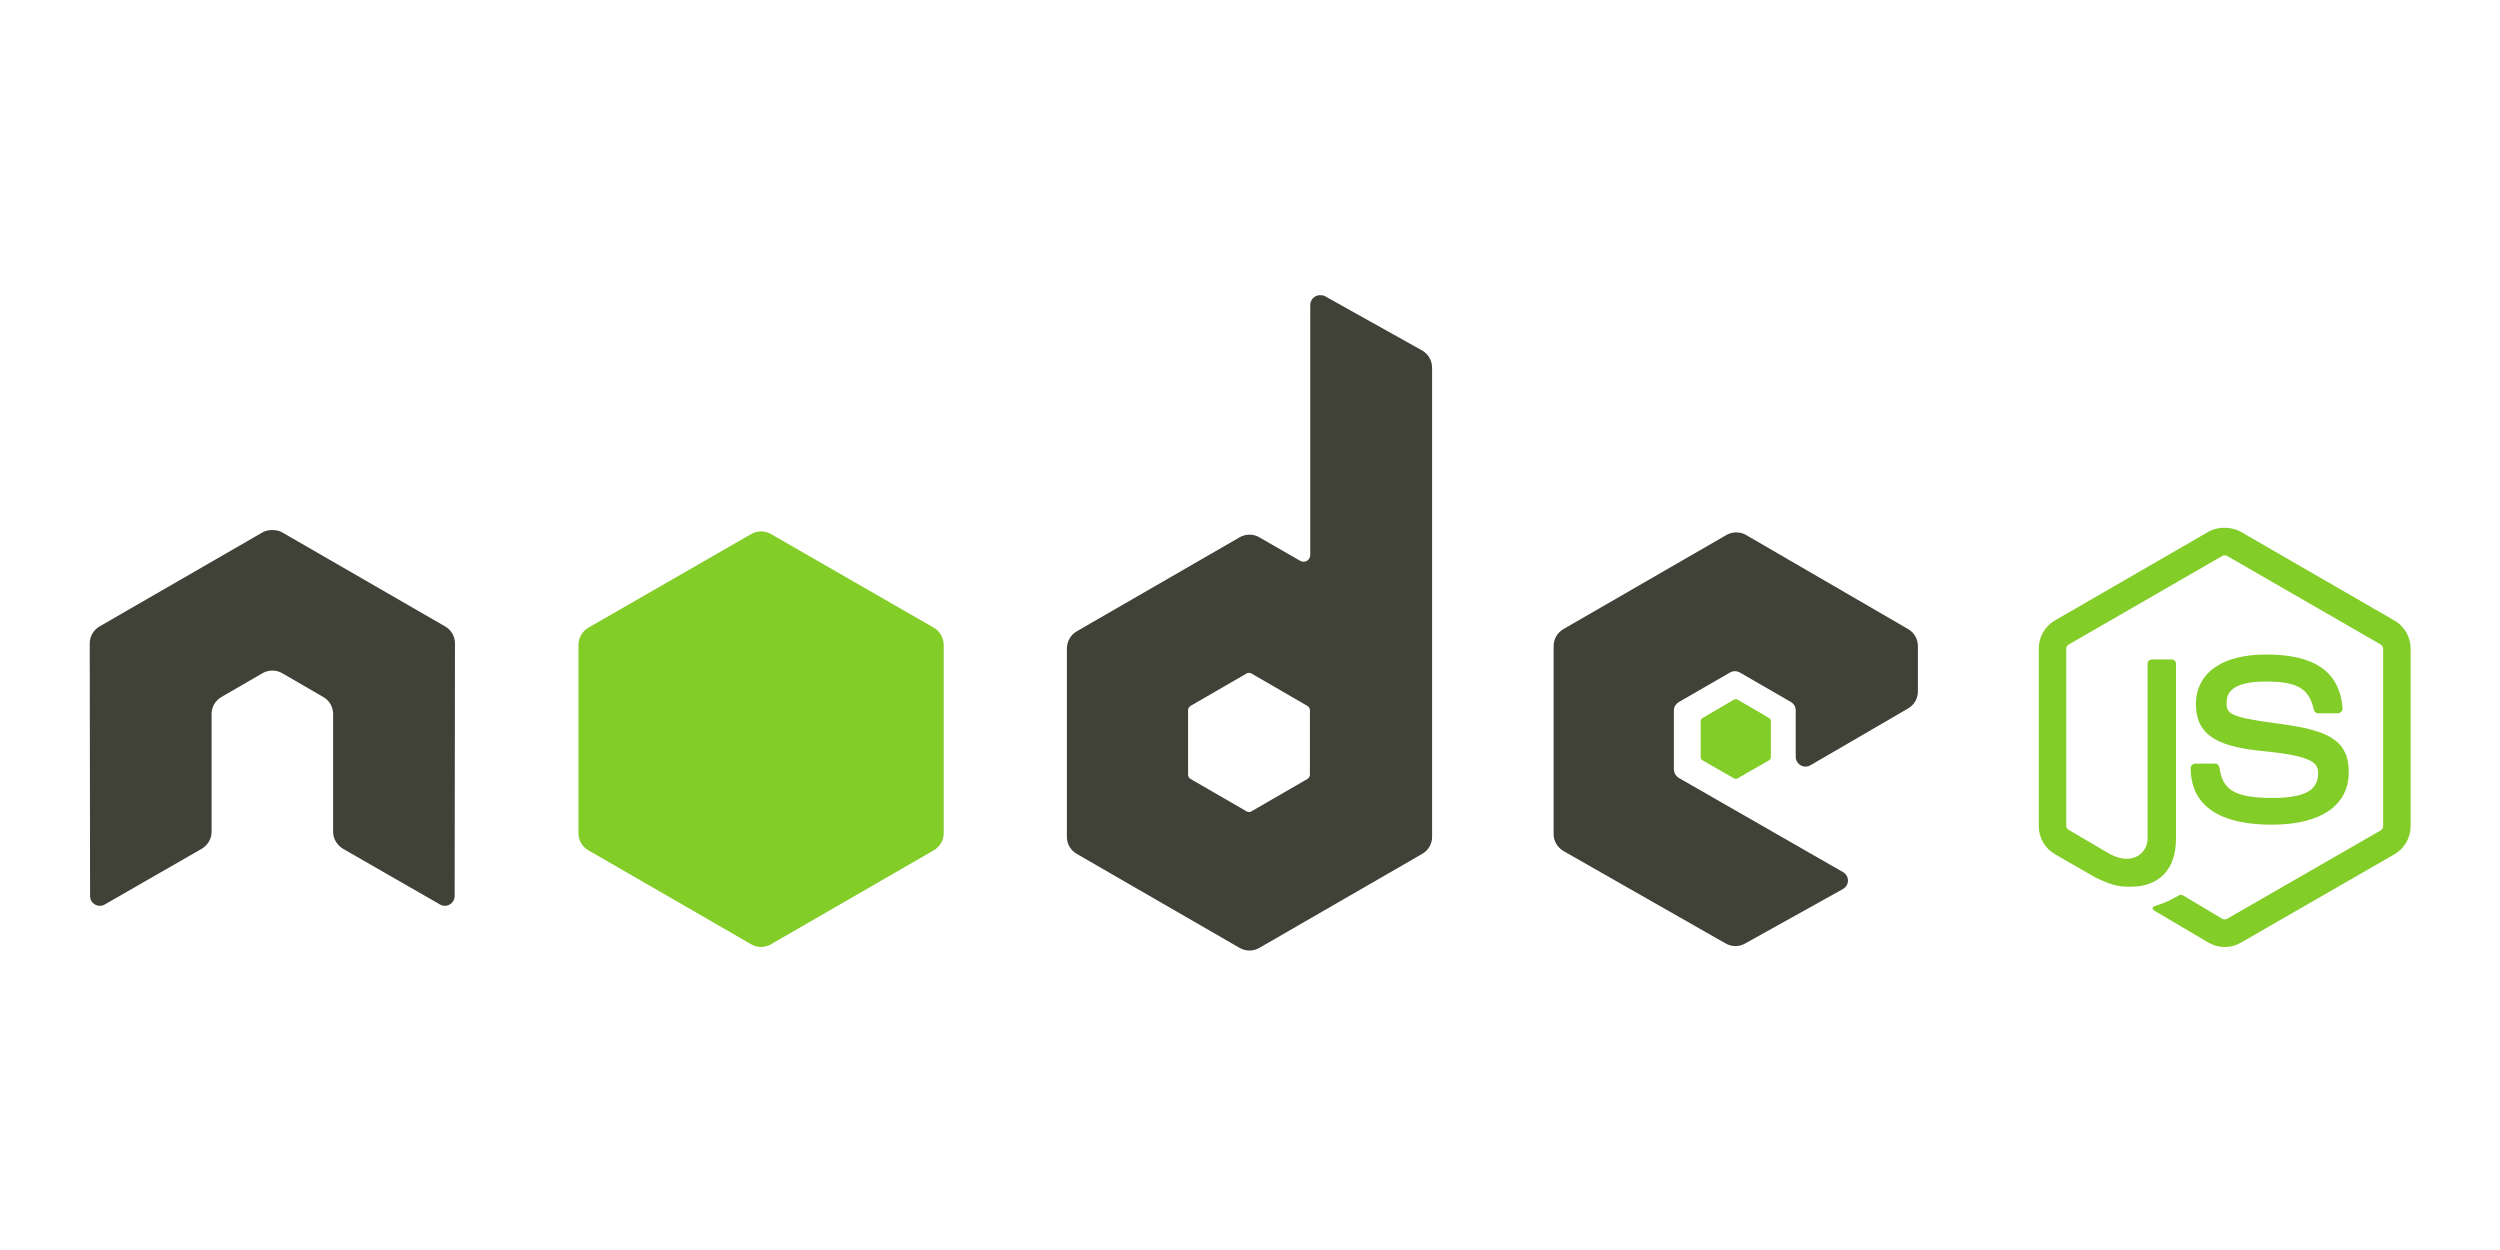
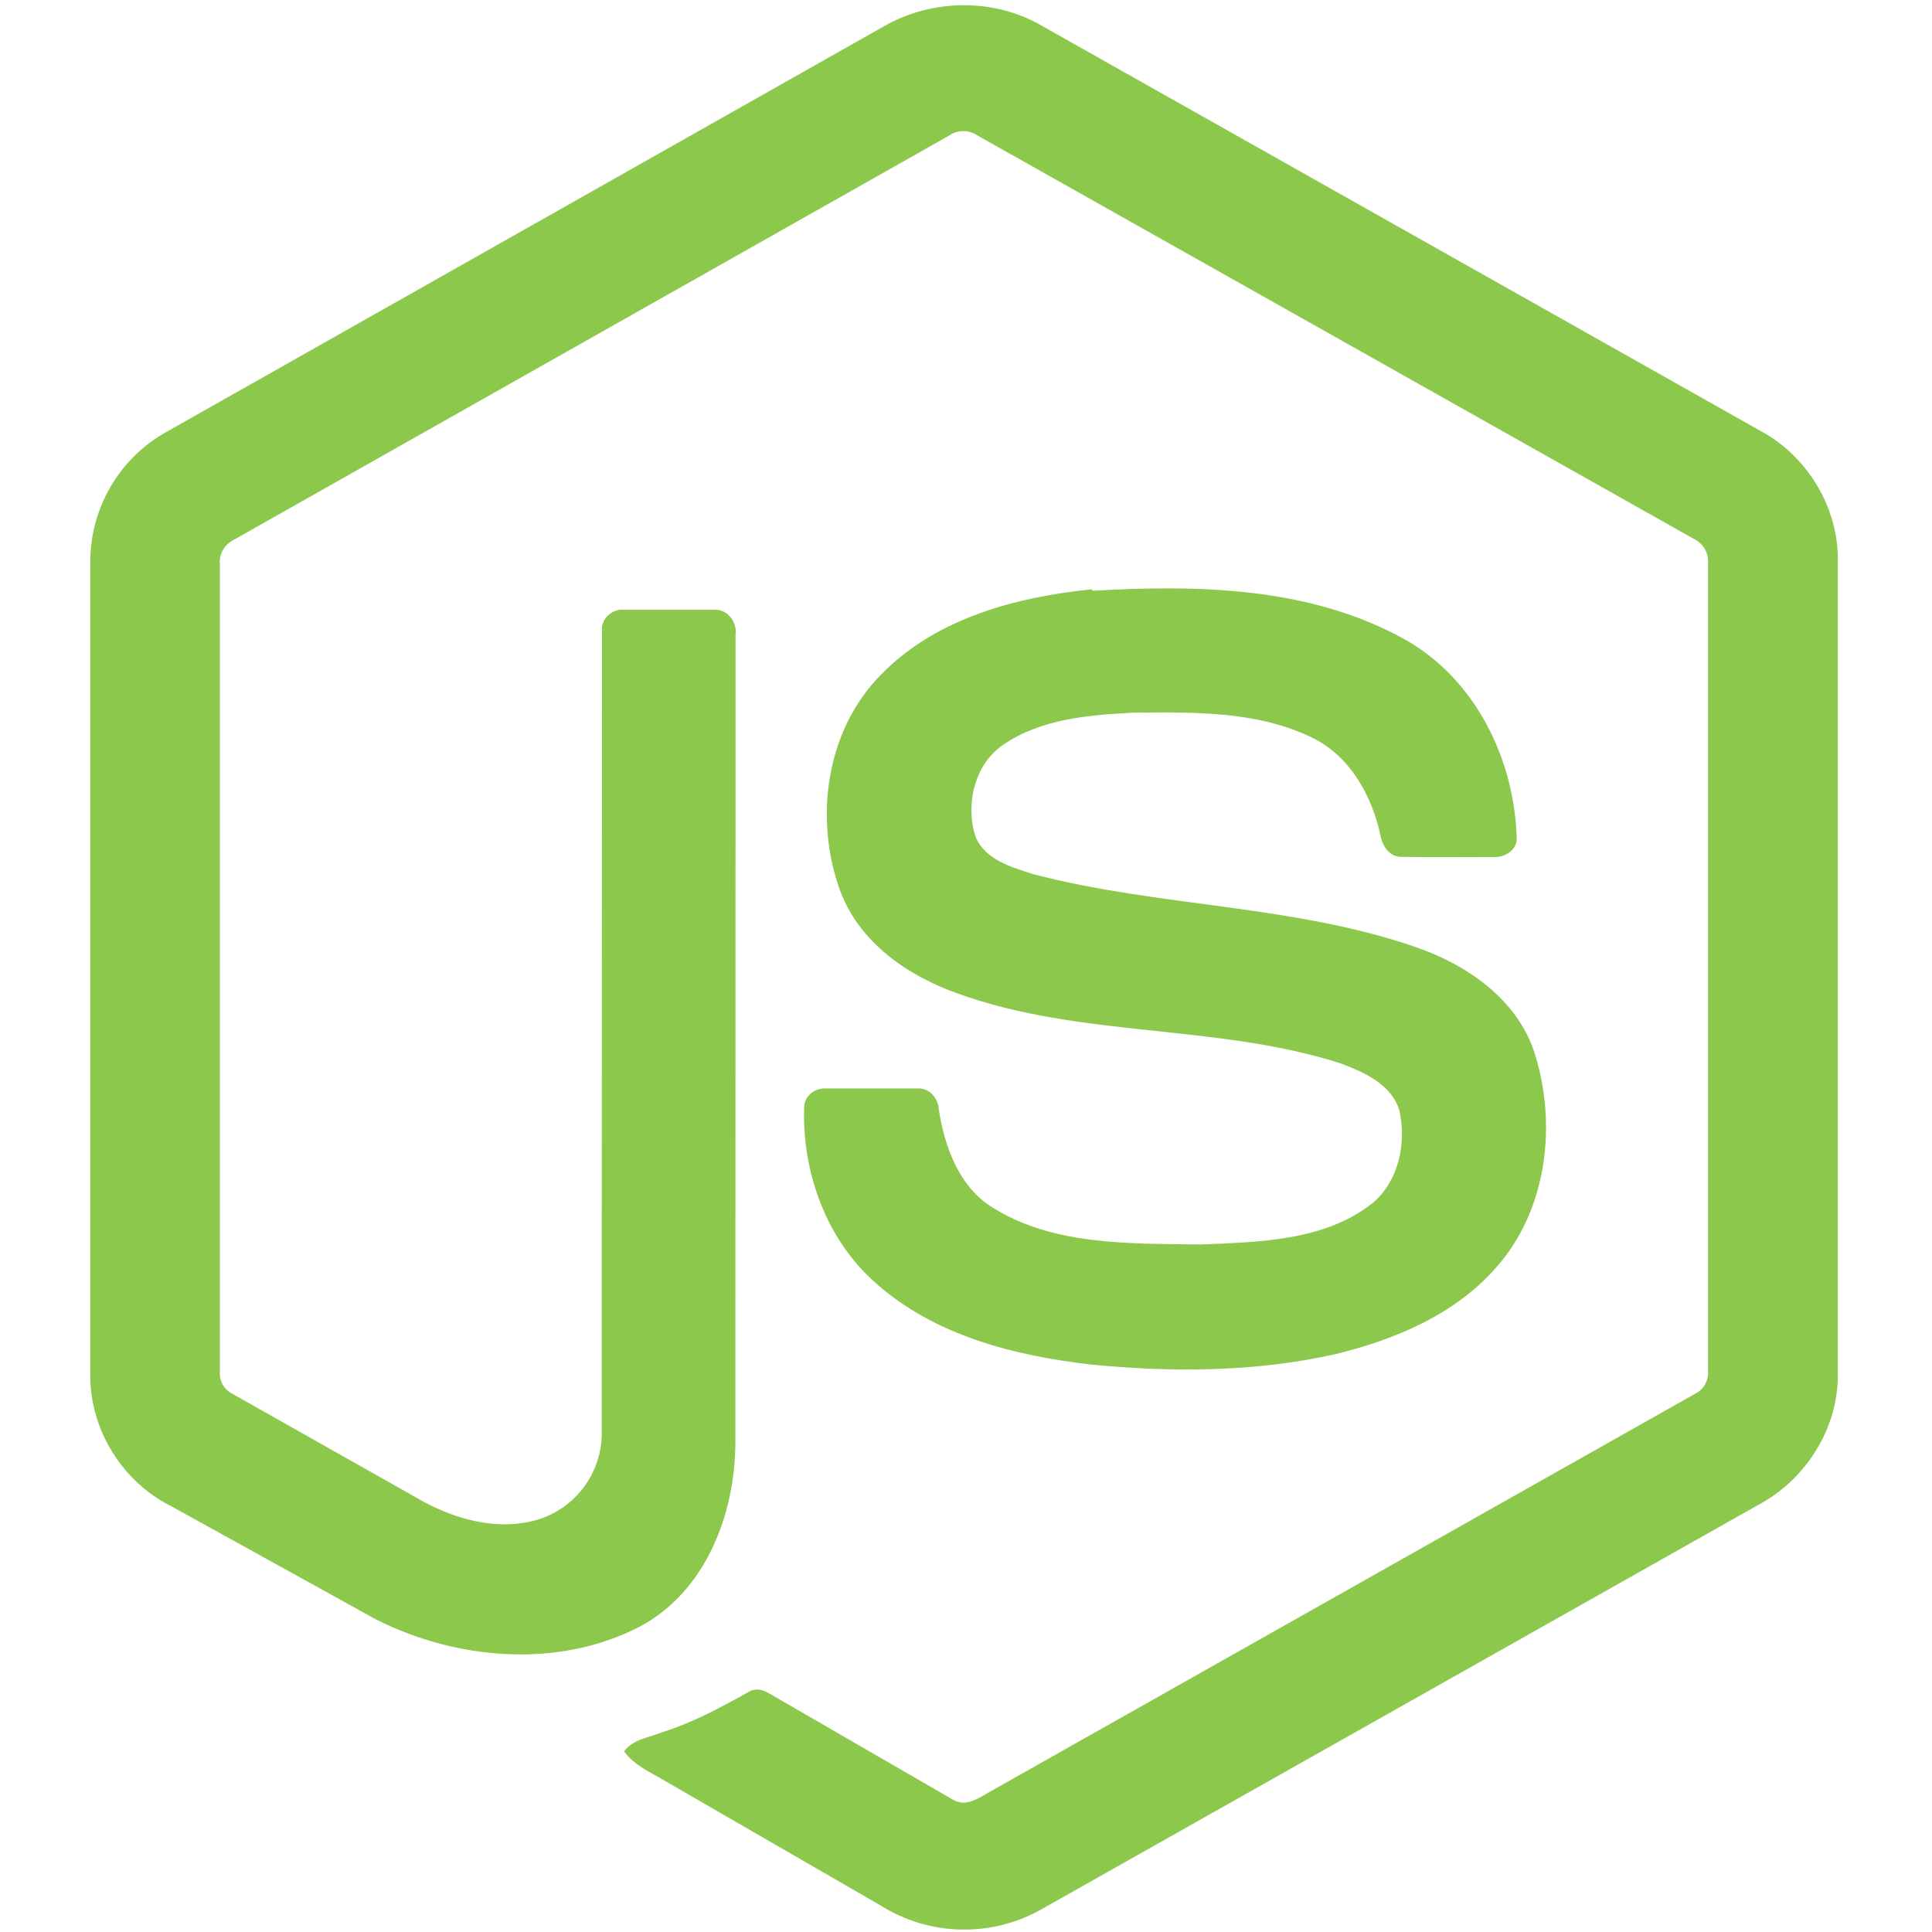
- <svg xmlns="http://www.w3.org/2000/svg" width="100" height="50" viewBox="0 0 100 50" fill="none">
-   <path d="M88.987 21.11C88.76 21.11 88.541 21.156 88.346 21.266L82.191 24.821C81.793 25.05 81.551 25.484 81.551 25.945V33.041C81.551 33.501 81.793 33.934 82.191 34.164L83.799 35.09C84.58 35.475 84.868 35.469 85.223 35.469C86.379 35.469 87.04 34.768 87.04 33.548V26.548C87.04 26.449 86.954 26.378 86.857 26.378H86.086C85.987 26.378 85.903 26.451 85.903 26.548V33.552C85.903 34.093 85.34 34.636 84.426 34.179L82.755 33.199C82.696 33.167 82.651 33.108 82.651 33.042V25.947C82.651 25.879 82.696 25.811 82.755 25.777L88.897 22.235C88.955 22.202 89.023 22.202 89.08 22.235L95.222 25.777C95.28 25.812 95.326 25.877 95.326 25.947V33.042C95.326 33.11 95.293 33.18 95.235 33.212L89.08 36.754C89.026 36.785 88.953 36.785 88.897 36.754L87.316 35.813C87.269 35.786 87.205 35.788 87.159 35.813C86.723 36.06 86.641 36.089 86.232 36.231C86.131 36.266 85.977 36.321 86.284 36.493L88.349 37.71C88.545 37.823 88.764 37.88 88.989 37.88C89.217 37.88 89.433 37.825 89.629 37.71L95.784 34.168C96.183 33.936 96.425 33.505 96.425 33.044V25.948C96.425 25.487 96.183 25.055 95.784 24.825L89.629 21.27C89.436 21.16 89.215 21.113 88.989 21.113L88.987 21.11ZM90.633 26.18C88.881 26.18 87.837 26.926 87.837 28.166C87.837 29.51 88.873 29.882 90.555 30.048C92.567 30.245 92.724 30.541 92.724 30.937C92.724 31.624 92.176 31.917 90.882 31.917C89.255 31.917 88.897 31.511 88.778 30.7C88.764 30.613 88.697 30.543 88.608 30.543H87.809C87.761 30.544 87.715 30.564 87.681 30.598C87.647 30.632 87.627 30.678 87.626 30.726C87.626 31.762 88.189 32.987 90.88 32.987C92.827 32.987 93.951 32.224 93.951 30.883C93.951 29.557 93.043 29.198 91.154 28.948C89.247 28.694 89.063 28.573 89.063 28.125C89.063 27.756 89.218 27.262 90.632 27.262C91.894 27.262 92.361 27.535 92.553 28.386C92.569 28.466 92.64 28.532 92.722 28.532H93.522C93.571 28.532 93.618 28.501 93.652 28.466C93.686 28.429 93.709 28.386 93.705 28.335C93.581 26.869 92.603 26.179 90.634 26.179L90.633 26.18Z" fill="#83CD29" />
-   <path d="M52.802 11.807C52.733 11.808 52.666 11.826 52.606 11.86C52.547 11.895 52.498 11.944 52.463 12.004C52.429 12.063 52.411 12.131 52.41 12.2V22.196C52.41 22.294 52.364 22.382 52.279 22.432C52.238 22.456 52.191 22.469 52.142 22.469C52.094 22.469 52.047 22.456 52.005 22.432L50.371 21.491C50.252 21.422 50.117 21.386 49.98 21.386C49.842 21.386 49.707 21.422 49.587 21.491L43.067 25.254C42.823 25.395 42.675 25.665 42.675 25.947V33.474C42.674 33.611 42.711 33.747 42.779 33.866C42.848 33.985 42.947 34.084 43.067 34.153L49.587 37.917C49.707 37.986 49.842 38.022 49.98 38.022C50.117 38.022 50.252 37.986 50.371 37.917L56.892 34.153C57.012 34.084 57.111 33.985 57.18 33.866C57.248 33.747 57.285 33.611 57.284 33.474V14.709C57.284 14.423 57.129 14.155 56.879 14.016L52.998 11.847C52.937 11.813 52.87 11.807 52.802 11.807V11.807ZM10.855 21.203C10.73 21.208 10.614 21.23 10.502 21.295L3.981 25.058C3.862 25.127 3.763 25.226 3.694 25.345C3.625 25.464 3.589 25.6 3.589 25.738L3.603 35.839C3.603 35.98 3.675 36.11 3.799 36.179C3.92 36.251 4.07 36.251 4.191 36.179L8.059 33.957C8.304 33.812 8.464 33.558 8.464 33.278V28.56C8.464 28.279 8.612 28.021 8.856 27.881L10.503 26.927C10.622 26.858 10.757 26.822 10.895 26.823C11.032 26.822 11.168 26.858 11.287 26.927L12.933 27.881C13.177 28.02 13.325 28.279 13.325 28.56V33.277C13.325 33.558 13.488 33.813 13.729 33.956L17.598 36.178C17.719 36.251 17.869 36.251 17.989 36.178C18.109 36.109 18.186 35.979 18.186 35.838L18.199 25.737C18.2 25.599 18.164 25.464 18.095 25.344C18.026 25.225 17.927 25.126 17.807 25.058L11.286 21.294C11.176 21.23 11.059 21.208 10.933 21.203H10.855L10.855 21.203ZM69.45 21.295C69.313 21.294 69.177 21.33 69.058 21.399L62.538 25.163C62.294 25.304 62.145 25.561 62.145 25.842V33.369C62.145 33.652 62.305 33.908 62.55 34.048L69.019 37.735C69.257 37.871 69.549 37.882 69.79 37.748L73.71 35.566C73.834 35.497 73.918 35.368 73.919 35.226C73.919 35.084 73.846 34.957 73.723 34.886L67.162 31.123C67.04 31.053 66.954 30.911 66.954 30.77V28.416C66.954 28.276 67.041 28.147 67.162 28.077L69.201 26.9C69.322 26.83 69.471 26.83 69.593 26.9L71.633 28.077C71.692 28.111 71.742 28.16 71.776 28.22C71.811 28.28 71.829 28.347 71.829 28.416V30.272C71.829 30.341 71.847 30.408 71.881 30.468C71.915 30.528 71.965 30.577 72.025 30.611C72.147 30.682 72.295 30.682 72.417 30.611L76.324 28.338C76.567 28.197 76.716 27.939 76.716 27.659V25.843C76.716 25.705 76.68 25.57 76.611 25.45C76.542 25.331 76.443 25.232 76.324 25.163L69.843 21.4C69.724 21.331 69.588 21.295 69.451 21.295L69.45 21.295ZM49.953 26.914C49.99 26.914 50.026 26.923 50.058 26.94L52.292 28.234C52.353 28.269 52.397 28.334 52.397 28.404V30.991C52.397 31.061 52.353 31.126 52.292 31.161L50.058 32.454C49.997 32.489 49.923 32.489 49.862 32.454L47.627 31.161C47.566 31.126 47.523 31.061 47.523 30.991V28.403C47.523 28.333 47.567 28.269 47.627 28.233L49.862 26.94C49.892 26.922 49.919 26.914 49.953 26.914V26.914V26.914Z" fill="#404137" />
-   <path d="M30.443 21.255C30.306 21.255 30.17 21.291 30.051 21.36L23.53 25.11C23.287 25.251 23.138 25.522 23.138 25.803V33.33C23.138 33.468 23.174 33.603 23.243 33.722C23.312 33.842 23.411 33.941 23.53 34.009L30.051 37.773C30.17 37.842 30.305 37.878 30.443 37.878C30.581 37.878 30.716 37.842 30.835 37.773L37.356 34.009C37.475 33.94 37.574 33.841 37.643 33.722C37.712 33.603 37.748 33.467 37.748 33.33V25.803C37.748 25.521 37.6 25.251 37.356 25.11L30.835 21.36C30.716 21.291 30.58 21.255 30.443 21.255L30.443 21.255ZM69.438 27.972C69.412 27.972 69.383 27.972 69.359 27.985L68.105 28.717C68.081 28.73 68.062 28.749 68.048 28.772C68.034 28.795 68.027 28.821 68.026 28.848V30.285C68.026 30.339 68.058 30.389 68.105 30.416L69.359 31.134C69.381 31.148 69.406 31.155 69.431 31.155C69.456 31.155 69.481 31.148 69.503 31.134L70.757 30.416C70.804 30.389 70.835 30.339 70.835 30.285V28.848C70.835 28.793 70.804 28.744 70.757 28.717L69.503 27.985C69.479 27.971 69.463 27.972 69.437 27.972L69.438 27.972Z" fill="#83CD29" />
+ <svg xmlns="http://www.w3.org/2000/svg" width="64" height="64" viewBox="0 0 32 32" preserveAspectRatio="xMidYMid" fill="#8cc84b">
+   <path d="M14.656.427c.8-.453 1.82-.455 2.6 0L29.2 7.16c.747.42 1.247 1.253 1.24 2.114v13.5c.005.897-.544 1.748-1.332 2.16l-11.88 6.702a2.6 2.6 0 0 1-2.639-.073l-3.565-2.06c-.243-.145-.516-.26-.688-.495.152-.204.422-.23.642-.32.496-.158.95-.4 1.406-.656.115-.08.256-.05.366.022l3.04 1.758c.217.125.437-.04.623-.145l11.665-6.583c.144-.07.224-.222.212-.38V9.334c.016-.18-.087-.344-.25-.417L16.19 2.244a.41.41 0 0 0-.465-.001L3.892 8.93c-.16.073-.27.235-.25.415v13.37c-.014.158.07.307.215.375l3.162 1.785c.594.32 1.323.5 1.977.265a1.5 1.5 0 0 0 .971-1.409l.003-13.29c-.014-.197.172-.36.363-.34h1.52c.2-.005.357.207.33.405L12.18 23.88c.001 1.188-.487 2.48-1.586 3.063-1.354.7-3.028.553-4.366-.12l-3.4-1.88c-.8-.4-1.337-1.264-1.332-2.16v-13.5a2.46 2.46 0 0 1 1.282-2.141L14.656.427zM18.1 9.785c1.727-.1 3.576-.066 5.13.785 1.203.652 1.87 2.02 1.892 3.358-.034.18-.222.28-.394.267-.5-.001-1.002.007-1.504-.003-.213.008-.336-.188-.363-.376-.144-.64-.493-1.273-1.095-1.582-.924-.463-1.996-.44-3.004-.43-.736.04-1.527.103-2.15.535-.48.328-.624 1-.453 1.522.16.383.603.506.964.62 2.082.544 4.287.5 6.33 1.207.845.292 1.672.86 1.962 1.745.378 1.186.213 2.604-.63 3.556-.684.784-1.68 1.2-2.675 1.442-1.323.295-2.695.302-4.038.17-1.263-.144-2.577-.476-3.552-1.336-.834-.724-1.24-1.852-1.2-2.94.01-.184.193-.312.37-.297h1.5c.202-.014.35.16.36.35.093.6.322 1.25.854 1.6 1.026.662 2.313.616 3.487.635.973-.043 2.065-.056 2.86-.7.42-.367.543-.98.43-1.508-.123-.446-.6-.653-1-.8-2.055-.65-4.285-.414-6.32-1.15-.826-.292-1.625-.844-1.942-1.693-.443-1.2-.24-2.687.693-3.607.9-.915 2.22-1.268 3.47-1.394z" />
</svg>
